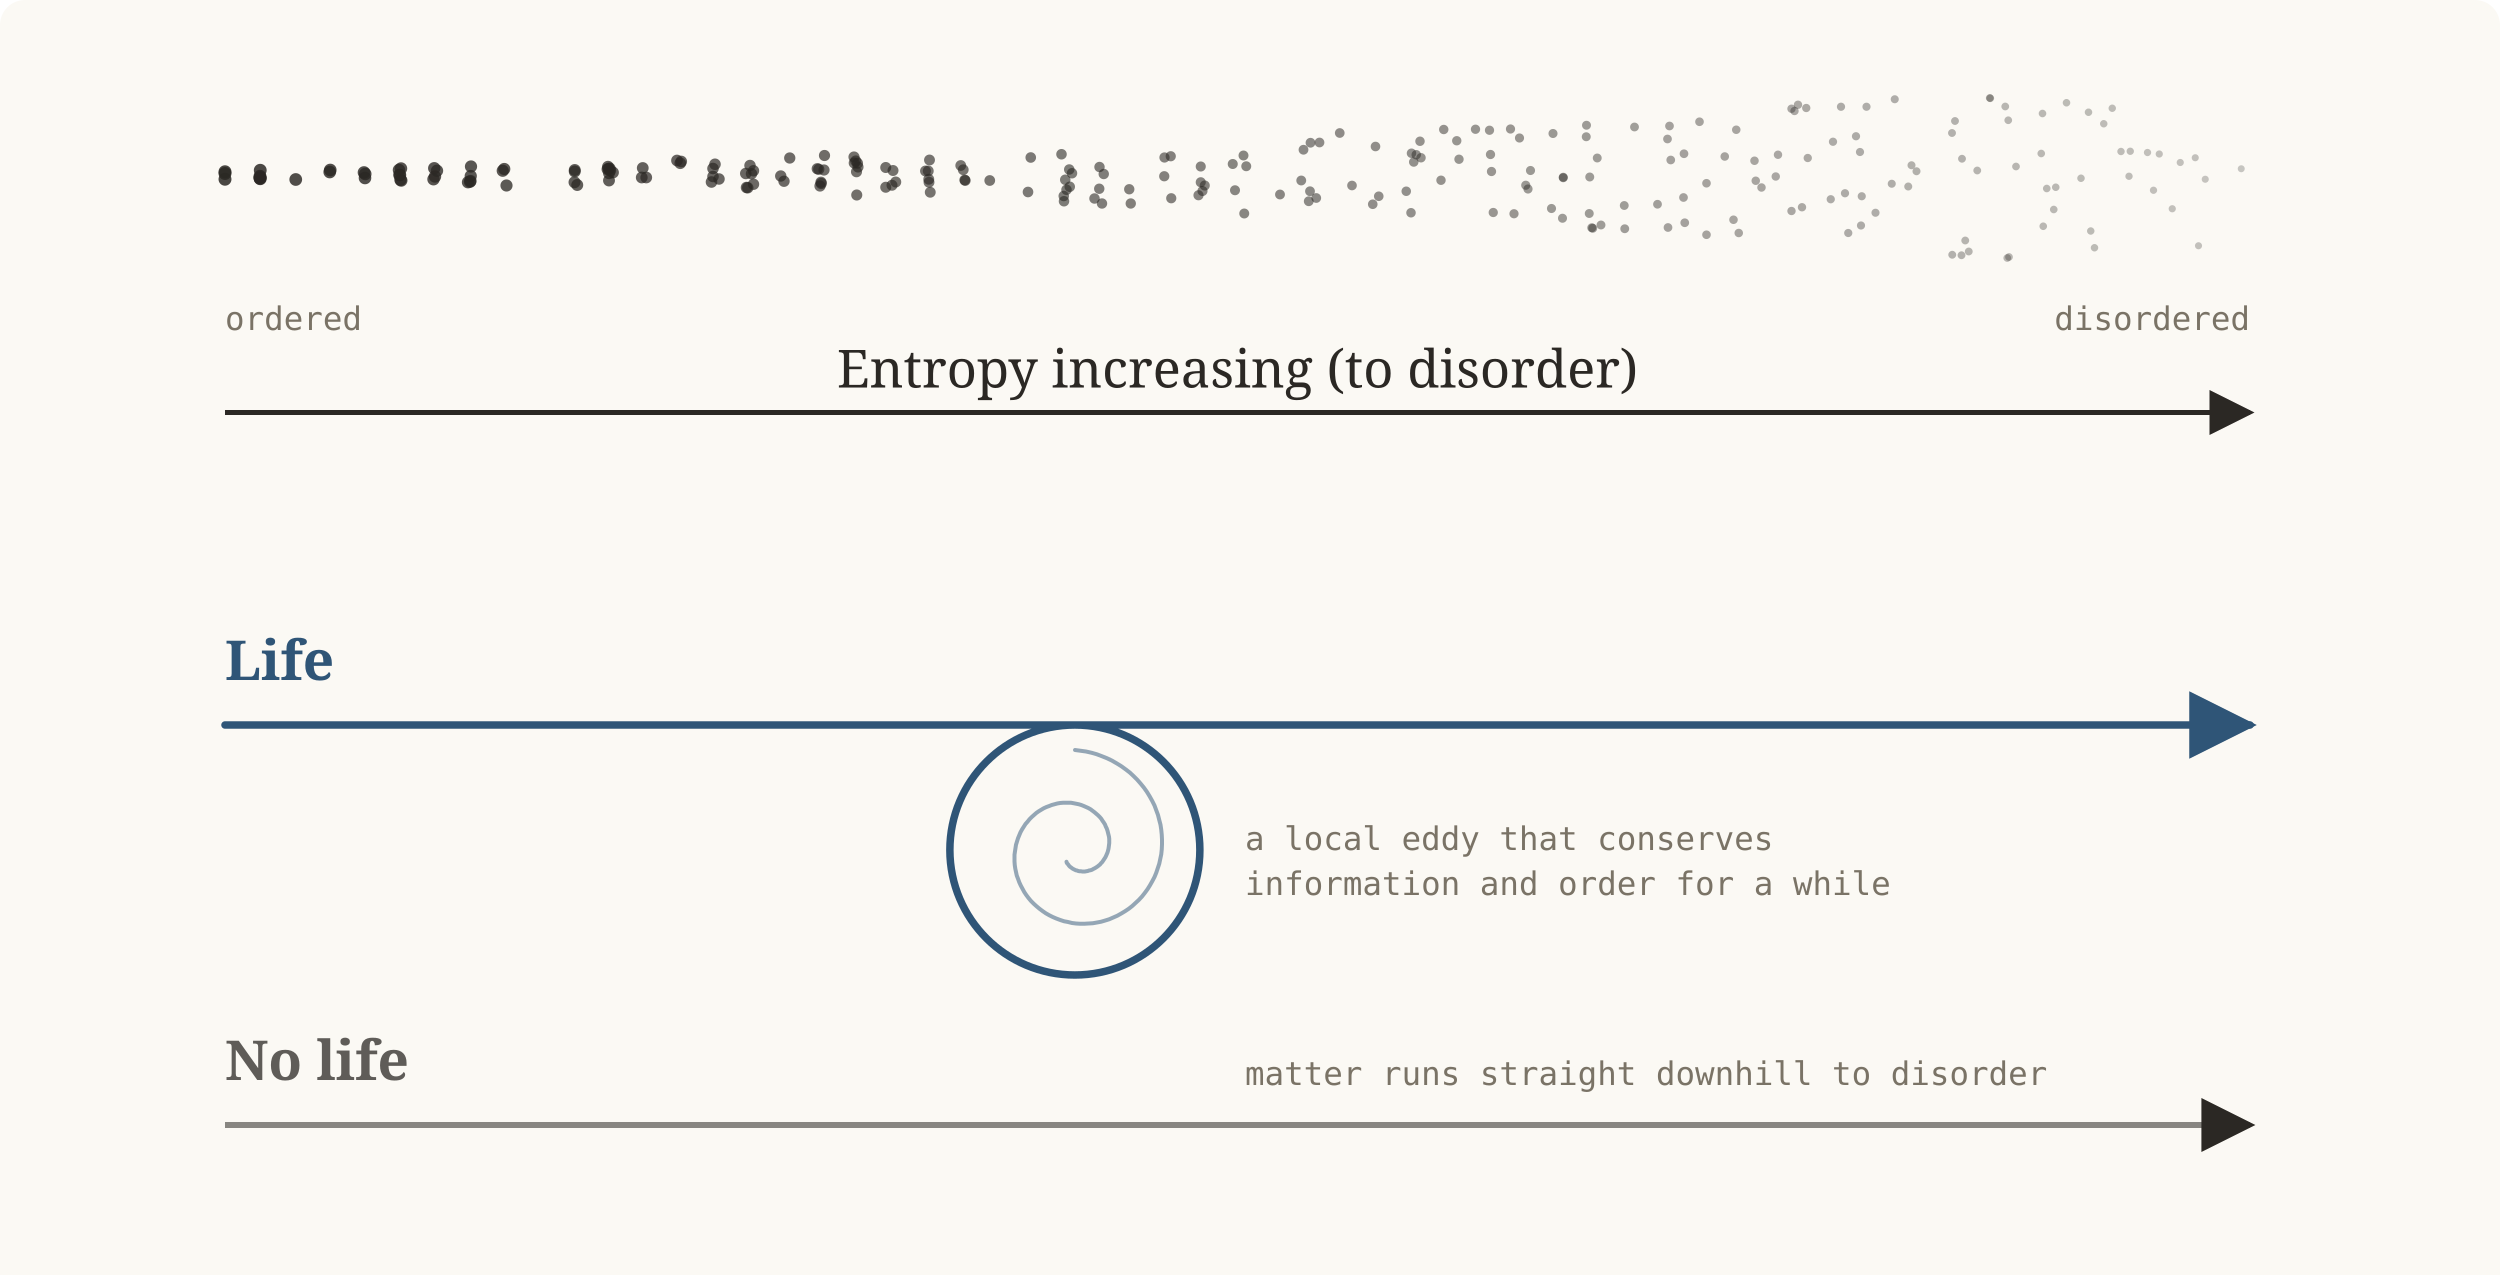
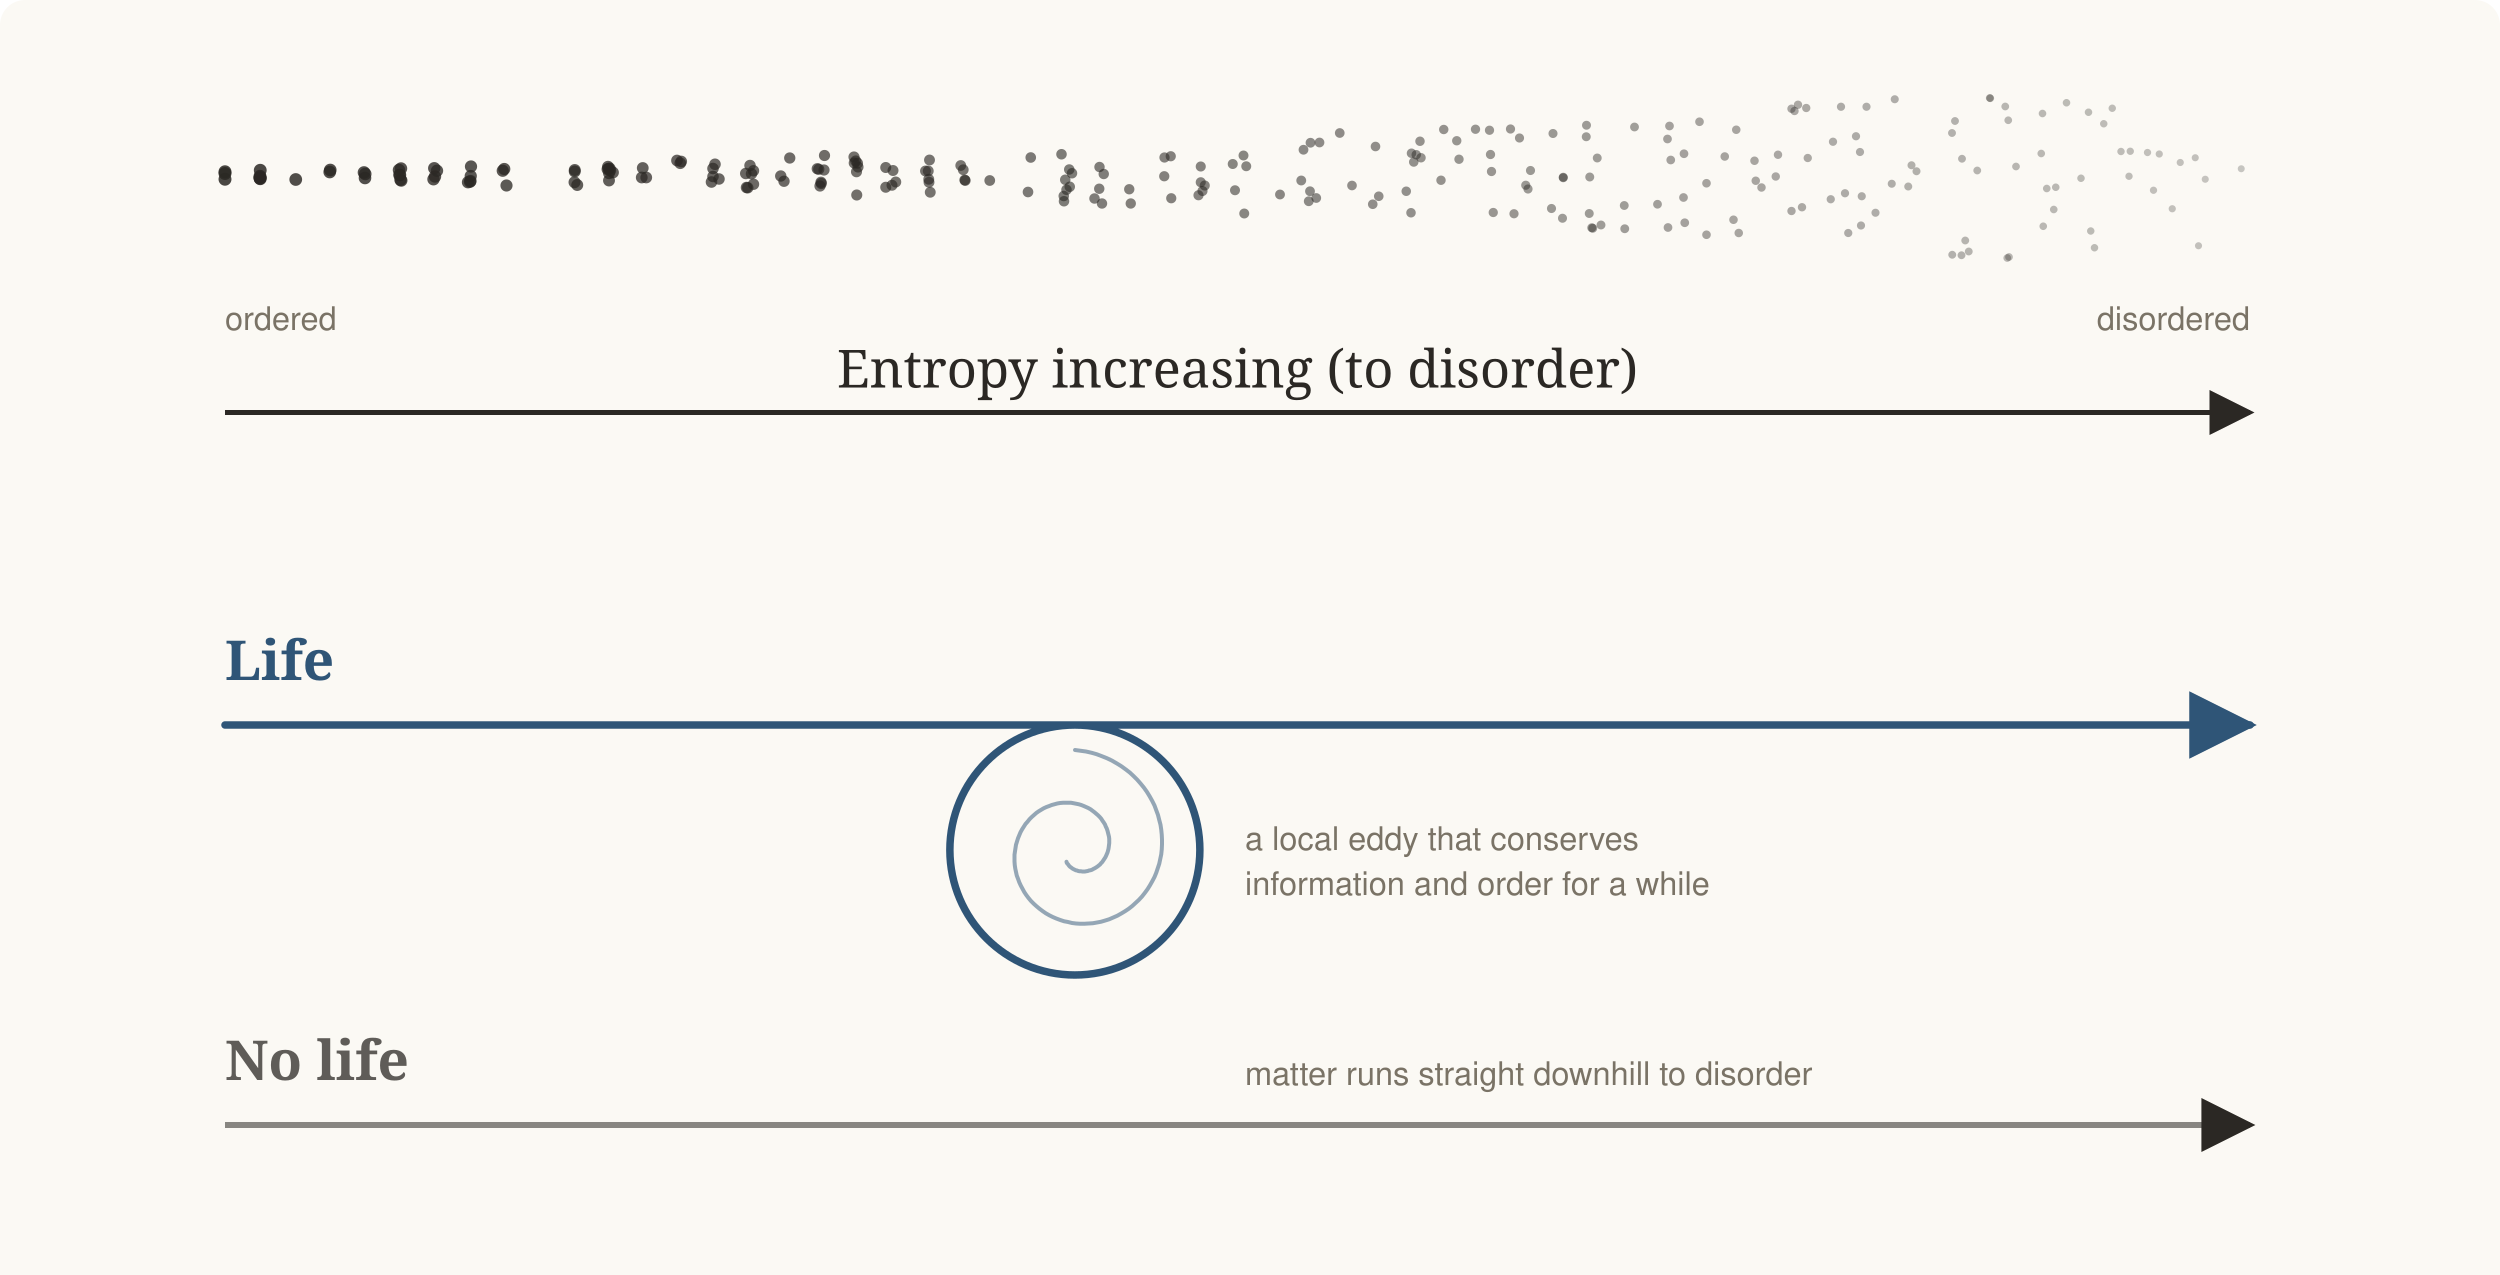
<svg xmlns="http://www.w3.org/2000/svg" viewBox="0 0 1000 510" width="1000" height="510">
  <rect width="1000" height="520" rx="10" fill="#fbf9f4" />
  <defs>
    <marker id="ah" viewBox="0 0 10 10" refX="9" refY="5" markerWidth="9" markerHeight="9" orient="auto">
      <path d="M0,0 L10,5 L0,10 z" fill="#2b2824" />
    </marker>
    <marker id="aha" viewBox="0 0 10 10" refX="9" refY="5" markerWidth="9" markerHeight="9" orient="auto">
      <path d="M0,0 L10,5 L0,10 z" fill="#2f5577" />
    </marker>
    <linearGradient id="g" x1="0" x2="1">
      <stop offset="0" stop-color="#2b2824" stop-opacity="0.9" />
      <stop offset="1" stop-color="#2b2824" stop-opacity="0.05" />
    </linearGradient>
  </defs>
  <circle cx="285.2" cy="70.6" r="2.31" fill="#2b2824" fill-opacity="0.71" />
  <circle cx="386.1" cy="72.2" r="2.16" fill="#2b2824" fill-opacity="0.63" />
  <circle cx="595.8" cy="52.1" r="1.85" fill="#2b2824" fill-opacity="0.47" />
  <circle cx="104.0" cy="71.3" r="2.58" fill="#2b2824" fill-opacity="0.84" />
  <circle cx="300.0" cy="66.2" r="2.29" fill="#2b2824" fill-opacity="0.69" />
  <circle cx="896.5" cy="67.5" r="1.41" fill="#2b2824" fill-opacity="0.25" />
  <circle cx="766.6" cy="68.5" r="1.60" fill="#2b2824" fill-opacity="0.35" />
  <circle cx="607.8" cy="55.2" r="1.83" fill="#2b2824" fill-opacity="0.47" />
  <circle cx="605.6" cy="85.5" r="1.84" fill="#2b2824" fill-opacity="0.47" />
  <circle cx="512.0" cy="77.8" r="1.97" fill="#2b2824" fill-opacity="0.54" />
  <circle cx="634.6" cy="50.1" r="1.79" fill="#2b2824" fill-opacity="0.45" />
  <circle cx="704.6" cy="75.0" r="1.69" fill="#2b2824" fill-opacity="0.40" />
  <circle cx="329.8" cy="62.2" r="2.24" fill="#2b2824" fill-opacity="0.67" />
  <circle cx="790.9" cy="68.2" r="1.56" fill="#2b2824" fill-opacity="0.33" />
  <circle cx="673.9" cy="89.1" r="1.74" fill="#2b2824" fill-opacity="0.42" />
  <circle cx="667.2" cy="91.0" r="1.74" fill="#2b2824" fill-opacity="0.42" />
  <circle cx="411.2" cy="76.8" r="2.13" fill="#2b2824" fill-opacity="0.61" />
  <circle cx="452.3" cy="81.4" r="2.07" fill="#2b2824" fill-opacity="0.58" />
  <circle cx="802.1" cy="42.6" r="1.55" fill="#2b2824" fill-opacity="0.32" />
  <circle cx="201.7" cy="67.6" r="2.44" fill="#2b2824" fill-opacity="0.77" />
  <circle cx="872.1" cy="65.0" r="1.44" fill="#2b2824" fill-opacity="0.27" />
  <circle cx="596.2" cy="61.8" r="1.85" fill="#2b2824" fill-opacity="0.47" />
  <circle cx="498.5" cy="66.5" r="1.99" fill="#2b2824" fill-opacity="0.55" />
  <circle cx="371.5" cy="71.7" r="2.18" fill="#2b2824" fill-opacity="0.64" />
  <circle cx="564.4" cy="85.1" r="1.90" fill="#2b2824" fill-opacity="0.50" />
  <circle cx="640.4" cy="90.0" r="1.78" fill="#2b2824" fill-opacity="0.44" />
  <circle cx="784.6" cy="102.1" r="1.57" fill="#2b2824" fill-opacity="0.34" />
  <circle cx="634.5" cy="54.7" r="1.79" fill="#2b2824" fill-opacity="0.45" />
  <circle cx="787.5" cy="100.6" r="1.57" fill="#2b2824" fill-opacity="0.33" />
  <circle cx="822.3" cy="74.9" r="1.51" fill="#2b2824" fill-opacity="0.31" />
  <circle cx="667.0" cy="55.6" r="1.74" fill="#2b2824" fill-opacity="0.42" />
  <circle cx="763.3" cy="74.6" r="1.60" fill="#2b2824" fill-opacity="0.35" />
  <circle cx="315.9" cy="63.2" r="2.26" fill="#2b2824" fill-opacity="0.68" />
  <circle cx="780.9" cy="101.9" r="1.58" fill="#2b2824" fill-opacity="0.34" />
  <circle cx="160.2" cy="71.9" r="2.49" fill="#2b2824" fill-opacity="0.80" />
  <circle cx="424.6" cy="61.7" r="2.11" fill="#2b2824" fill-opacity="0.60" />
  <circle cx="328.0" cy="74.4" r="2.25" fill="#2b2824" fill-opacity="0.67" />
  <circle cx="796.1" cy="39.3" r="1.55" fill="#2b2824" fill-opacity="0.33" />
  <circle cx="590.2" cy="51.7" r="1.86" fill="#2b2824" fill-opacity="0.48" />
  <circle cx="673.6" cy="61.5" r="1.74" fill="#2b2824" fill-opacity="0.42" />
  <circle cx="803.6" cy="102.8" r="1.54" fill="#2b2824" fill-opacity="0.32" />
  <circle cx="497.7" cy="85.4" r="1.99" fill="#2b2824" fill-opacity="0.55" />
  <circle cx="341.6" cy="62.8" r="2.23" fill="#2b2824" fill-opacity="0.66" />
  <circle cx="577.5" cy="51.8" r="1.88" fill="#2b2824" fill-opacity="0.49" />
  <circle cx="245.2" cy="69.0" r="2.36" fill="#2b2824" fill-opacity="0.73" />
  <circle cx="582.7" cy="56.3" r="1.87" fill="#2b2824" fill-opacity="0.48" />
  <circle cx="118.3" cy="71.8" r="2.55" fill="#2b2824" fill-opacity="0.82" />
  <circle cx="342.7" cy="78.0" r="2.22" fill="#2b2824" fill-opacity="0.66" />
  <circle cx="816.5" cy="61.4" r="1.52" fill="#2b2824" fill-opacity="0.31" />
  <circle cx="465.7" cy="70.5" r="2.05" fill="#2b2824" fill-opacity="0.57" />
  <circle cx="610.3" cy="74.1" r="1.83" fill="#2b2824" fill-opacity="0.46" />
  <circle cx="540.8" cy="74.2" r="1.93" fill="#2b2824" fill-opacity="0.51" />
  <circle cx="851.6" cy="70.5" r="1.47" fill="#2b2824" fill-opacity="0.29" />
  <circle cx="439.7" cy="75.5" r="2.08" fill="#2b2824" fill-opacity="0.59" />
  <circle cx="285.2" cy="67.4" r="2.31" fill="#2b2824" fill-opacity="0.71" />
  <circle cx="882.1" cy="71.7" r="1.43" fill="#2b2824" fill-opacity="0.26" />
  <circle cx="535.9" cy="53.2" r="1.94" fill="#2b2824" fill-opacity="0.52" />
  <circle cx="426.1" cy="71.9" r="2.10" fill="#2b2824" fill-opacity="0.60" />
  <circle cx="104.0" cy="70.5" r="2.58" fill="#2b2824" fill-opacity="0.84" />
  <circle cx="604.2" cy="51.6" r="1.84" fill="#2b2824" fill-opacity="0.47" />
  <circle cx="596.6" cy="68.6" r="1.85" fill="#2b2824" fill-opacity="0.47" />
  <circle cx="638.9" cy="63.2" r="1.78" fill="#2b2824" fill-opacity="0.44" />
  <circle cx="663.0" cy="81.7" r="1.75" fill="#2b2824" fill-opacity="0.43" />
  <circle cx="104.1" cy="68.1" r="2.57" fill="#2b2824" fill-opacity="0.84" />
  <circle cx="637.1" cy="91.3" r="1.79" fill="#2b2824" fill-opacity="0.44" />
  <circle cx="298.3" cy="69.4" r="2.30" fill="#2b2824" fill-opacity="0.70" />
  <circle cx="568.4" cy="63.1" r="1.89" fill="#2b2824" fill-opacity="0.49" />
  <circle cx="384.3" cy="66.2" r="2.16" fill="#2b2824" fill-opacity="0.63" />
  <circle cx="385.9" cy="72.0" r="2.16" fill="#2b2824" fill-opacity="0.63" />
  <circle cx="329.6" cy="68.0" r="2.24" fill="#2b2824" fill-opacity="0.67" />
  <circle cx="716.6" cy="43.5" r="1.67" fill="#2b2824" fill-opacity="0.39" />
  <circle cx="551.5" cy="78.5" r="1.92" fill="#2b2824" fill-opacity="0.51" />
  <circle cx="341.7" cy="65.2" r="2.23" fill="#2b2824" fill-opacity="0.66" />
  <circle cx="742.4" cy="54.5" r="1.64" fill="#2b2824" fill-opacity="0.37" />
  <circle cx="243.6" cy="69.3" r="2.38" fill="#2b2824" fill-opacity="0.74" />
  <circle cx="653.8" cy="50.8" r="1.76" fill="#2b2824" fill-opacity="0.43" />
  <circle cx="354.3" cy="67.0" r="2.21" fill="#2b2824" fill-opacity="0.66" />
  <circle cx="764.6" cy="66.1" r="1.60" fill="#2b2824" fill-opacity="0.35" />
  <circle cx="782.0" cy="48.4" r="1.57" fill="#2b2824" fill-opacity="0.34" />
  <circle cx="358.3" cy="72.8" r="2.20" fill="#2b2824" fill-opacity="0.65" />
  <circle cx="806.4" cy="66.6" r="1.54" fill="#2b2824" fill-opacity="0.32" />
  <circle cx="272.1" cy="65.3" r="2.33" fill="#2b2824" fill-opacity="0.71" />
  <circle cx="521.4" cy="59.9" r="1.96" fill="#2b2824" fill-opacity="0.53" />
  <circle cx="744.4" cy="90.2" r="1.63" fill="#2b2824" fill-opacity="0.37" />
  <circle cx="243.0" cy="67.7" r="2.38" fill="#2b2824" fill-opacity="0.74" />
  <circle cx="744.7" cy="78.5" r="1.63" fill="#2b2824" fill-opacity="0.37" />
  <circle cx="744.0" cy="60.8" r="1.63" fill="#2b2824" fill-opacity="0.37" />
  <circle cx="201.1" cy="68.3" r="2.44" fill="#2b2824" fill-opacity="0.77" />
  <circle cx="733.2" cy="56.7" r="1.65" fill="#2b2824" fill-opacity="0.37" />
  <circle cx="370.2" cy="68.4" r="2.18" fill="#2b2824" fill-opacity="0.64" />
  <circle cx="427.7" cy="67.8" r="2.10" fill="#2b2824" fill-opacity="0.60" />
  <circle cx="835.4" cy="44.9" r="1.50" fill="#2b2824" fill-opacity="0.30" />
  <circle cx="90.0" cy="71.7" r="2.59" fill="#2b2824" fill-opacity="0.85" />
  <circle cx="802.9" cy="103.2" r="1.54" fill="#2b2824" fill-opacity="0.32" />
  <circle cx="440.8" cy="81.4" r="2.08" fill="#2b2824" fill-opacity="0.59" />
  <circle cx="841.5" cy="49.5" r="1.49" fill="#2b2824" fill-opacity="0.29" />
  <circle cx="693.4" cy="87.9" r="1.71" fill="#2b2824" fill-opacity="0.40" />
  <circle cx="625.3" cy="70.9" r="1.80" fill="#2b2824" fill-opacity="0.45" />
  <circle cx="326.9" cy="67.5" r="2.25" fill="#2b2824" fill-opacity="0.68" />
  <circle cx="272.5" cy="64.6" r="2.33" fill="#2b2824" fill-opacity="0.71" />
  <circle cx="566.5" cy="61.9" r="1.89" fill="#2b2824" fill-opacity="0.50" />
  <circle cx="746.6" cy="42.7" r="1.63" fill="#2b2824" fill-opacity="0.36" />
  <circle cx="821.5" cy="83.8" r="1.52" fill="#2b2824" fill-opacity="0.31" />
  <circle cx="837.8" cy="99.1" r="1.49" fill="#2b2824" fill-opacity="0.30" />
  <circle cx="818.7" cy="75.4" r="1.52" fill="#2b2824" fill-opacity="0.31" />
  <circle cx="104.0" cy="71.0" r="2.58" fill="#2b2824" fill-opacity="0.84" />
  <circle cx="229.9" cy="68.0" r="2.39" fill="#2b2824" fill-opacity="0.75" />
  <circle cx="625.3" cy="71.1" r="1.80" fill="#2b2824" fill-opacity="0.45" />
  <circle cx="425.6" cy="80.5" r="2.10" fill="#2b2824" fill-opacity="0.60" />
  <circle cx="583.6" cy="63.7" r="1.87" fill="#2b2824" fill-opacity="0.48" />
  <circle cx="298.6" cy="75.0" r="2.30" fill="#2b2824" fill-opacity="0.70" />
  <circle cx="479.4" cy="78.1" r="2.03" fill="#2b2824" fill-opacity="0.56" />
  <circle cx="371.8" cy="64.0" r="2.18" fill="#2b2824" fill-opacity="0.64" />
  <circle cx="523.5" cy="80.5" r="1.96" fill="#2b2824" fill-opacity="0.53" />
  <circle cx="229.8" cy="72.9" r="2.39" fill="#2b2824" fill-opacity="0.75" />
  <circle cx="836.3" cy="92.4" r="1.49" fill="#2b2824" fill-opacity="0.30" />
  <circle cx="757.9" cy="39.7" r="1.61" fill="#2b2824" fill-opacity="0.36" />
  <circle cx="597.3" cy="85.0" r="1.85" fill="#2b2824" fill-opacity="0.47" />
  <circle cx="131.9" cy="68.8" r="2.54" fill="#2b2824" fill-opacity="0.82" />
  <circle cx="312.3" cy="70.4" r="2.28" fill="#2b2824" fill-opacity="0.69" />
  <circle cx="428.8" cy="69.3" r="2.09" fill="#2b2824" fill-opacity="0.60" />
  <circle cx="719.2" cy="41.9" r="1.67" fill="#2b2824" fill-opacity="0.38" />
  <circle cx="132.1" cy="68.0" r="2.53" fill="#2b2824" fill-opacity="0.82" />
  <circle cx="188.4" cy="66.6" r="2.45" fill="#2b2824" fill-opacity="0.78" />
  <circle cx="879.4" cy="98.3" r="1.43" fill="#2b2824" fill-opacity="0.27" />
  <circle cx="160.0" cy="70.0" r="2.50" fill="#2b2824" fill-opacity="0.80" />
  <circle cx="343.2" cy="66.8" r="2.22" fill="#2b2824" fill-opacity="0.66" />
  <circle cx="371.6" cy="72.9" r="2.18" fill="#2b2824" fill-opacity="0.64" />
  <circle cx="565.5" cy="64.8" r="1.90" fill="#2b2824" fill-opacity="0.50" />
  <circle cx="244.1" cy="68.2" r="2.37" fill="#2b2824" fill-opacity="0.74" />
  <circle cx="188.3" cy="70.4" r="2.45" fill="#2b2824" fill-opacity="0.78" />
  <circle cx="668.3" cy="64.0" r="1.74" fill="#2b2824" fill-opacity="0.42" />
  <circle cx="159.6" cy="68.0" r="2.50" fill="#2b2824" fill-opacity="0.80" />
  <circle cx="395.9" cy="72.2" r="2.15" fill="#2b2824" fill-opacity="0.63" />
  <circle cx="723.1" cy="63.2" r="1.66" fill="#2b2824" fill-opacity="0.38" />
  <circle cx="738.0" cy="77.3" r="1.64" fill="#2b2824" fill-opacity="0.37" />
  <circle cx="439.8" cy="66.8" r="2.08" fill="#2b2824" fill-opacity="0.59" />
  <circle cx="494.0" cy="76.1" r="2.00" fill="#2b2824" fill-opacity="0.55" />
  <circle cx="427.9" cy="74.7" r="2.10" fill="#2b2824" fill-opacity="0.60" />
  <circle cx="465.8" cy="63.0" r="2.05" fill="#2b2824" fill-opacity="0.57" />
  <circle cx="524.0" cy="76.5" r="1.96" fill="#2b2824" fill-opacity="0.53" />
  <circle cx="146.1" cy="69.6" r="2.51" fill="#2b2824" fill-opacity="0.81" />
  <circle cx="437.8" cy="79.4" r="2.09" fill="#2b2824" fill-opacity="0.59" />
  <circle cx="848.4" cy="60.6" r="1.48" fill="#2b2824" fill-opacity="0.29" />
  <circle cx="817.3" cy="90.5" r="1.52" fill="#2b2824" fill-opacity="0.31" />
  <circle cx="300.6" cy="69.5" r="2.29" fill="#2b2824" fill-opacity="0.69" />
  <circle cx="188.2" cy="72.4" r="2.45" fill="#2b2824" fill-opacity="0.78" />
  <circle cx="625.0" cy="87.3" r="1.81" fill="#2b2824" fill-opacity="0.45" />
  <circle cx="732.3" cy="79.7" r="1.65" fill="#2b2824" fill-opacity="0.37" />
  <circle cx="682.6" cy="73.3" r="1.72" fill="#2b2824" fill-opacity="0.41" />
  <circle cx="174.0" cy="70.6" r="2.48" fill="#2b2824" fill-opacity="0.79" />
  <circle cx="90.0" cy="68.7" r="2.59" fill="#2b2824" fill-opacity="0.85" />
  <circle cx="717.8" cy="44.4" r="1.67" fill="#2b2824" fill-opacity="0.39" />
  <circle cx="160.4" cy="67.4" r="2.49" fill="#2b2824" fill-opacity="0.79" />
  <circle cx="803.3" cy="48.1" r="1.54" fill="#2b2824" fill-opacity="0.32" />
  <circle cx="104.1" cy="71.5" r="2.57" fill="#2b2824" fill-opacity="0.84" />
  <circle cx="188.0" cy="72.7" r="2.45" fill="#2b2824" fill-opacity="0.78" />
  <circle cx="635.7" cy="85.4" r="1.79" fill="#2b2824" fill-opacity="0.45" />
  <circle cx="861.4" cy="76.1" r="1.46" fill="#2b2824" fill-opacity="0.28" />
  <circle cx="736.4" cy="42.7" r="1.64" fill="#2b2824" fill-opacity="0.37" />
  <circle cx="710.3" cy="70.6" r="1.68" fill="#2b2824" fill-opacity="0.39" />
  <circle cx="667.8" cy="50.4" r="1.74" fill="#2b2824" fill-opacity="0.42" />
  <circle cx="695.5" cy="93.2" r="1.70" fill="#2b2824" fill-opacity="0.40" />
  <circle cx="145.6" cy="69.0" r="2.53" fill="#2b2824" fill-opacity="0.81" />
  <circle cx="549.1" cy="81.7" r="1.92" fill="#2b2824" fill-opacity="0.51" />
  <circle cx="286.0" cy="65.7" r="2.31" fill="#2b2824" fill-opacity="0.70" />
  <circle cx="287.6" cy="71.6" r="2.30" fill="#2b2824" fill-opacity="0.70" />
  <circle cx="701.8" cy="64.3" r="1.70" fill="#2b2824" fill-opacity="0.40" />
  <circle cx="385.3" cy="67.9" r="2.16" fill="#2b2824" fill-opacity="0.63" />
  <circle cx="371.3" cy="68.4" r="2.18" fill="#2b2824" fill-opacity="0.64" />
  <circle cx="159.8" cy="70.0" r="2.50" fill="#2b2824" fill-opacity="0.80" />
  <circle cx="878.1" cy="63.1" r="1.43" fill="#2b2824" fill-opacity="0.27" />
  <circle cx="694.5" cy="51.9" r="1.70" fill="#2b2824" fill-opacity="0.40" />
  <circle cx="649.7" cy="82.2" r="1.77" fill="#2b2824" fill-opacity="0.44" />
  <circle cx="635.9" cy="70.8" r="1.79" fill="#2b2824" fill-opacity="0.45" />
  <circle cx="481.9" cy="74.2" r="2.02" fill="#2b2824" fill-opacity="0.56" />
  <circle cx="817.0" cy="45.4" r="1.52" fill="#2b2824" fill-opacity="0.31" />
  <circle cx="173.4" cy="71.7" r="2.48" fill="#2b2824" fill-opacity="0.79" />
  <circle cx="832.4" cy="71.3" r="1.50" fill="#2b2824" fill-opacity="0.30" />
  <circle cx="451.7" cy="75.7" r="2.07" fill="#2b2824" fill-opacity="0.58" />
  <circle cx="243.4" cy="67.5" r="2.38" fill="#2b2824" fill-opacity="0.74" />
  <circle cx="256.7" cy="71.0" r="2.36" fill="#2b2824" fill-opacity="0.73" />
  <circle cx="343.0" cy="65.3" r="2.22" fill="#2b2824" fill-opacity="0.66" />
  <circle cx="649.9" cy="91.5" r="1.77" fill="#2b2824" fill-opacity="0.44" />
  <circle cx="328.5" cy="73.4" r="2.24" fill="#2b2824" fill-opacity="0.67" />
  <circle cx="425.5" cy="78.4" r="2.10" fill="#2b2824" fill-opacity="0.60" />
  <circle cx="564.6" cy="61.3" r="1.90" fill="#2b2824" fill-opacity="0.50" />
  <circle cx="270.8" cy="64.2" r="2.34" fill="#2b2824" fill-opacity="0.72" />
  <circle cx="480.3" cy="66.6" r="2.02" fill="#2b2824" fill-opacity="0.56" />
  <circle cx="229.9" cy="68.6" r="2.39" fill="#2b2824" fill-opacity="0.75" />
  <circle cx="354.3" cy="74.9" r="2.21" fill="#2b2824" fill-opacity="0.66" />
  <circle cx="202.6" cy="74.2" r="2.43" fill="#2b2824" fill-opacity="0.76" />
  <circle cx="480.3" cy="72.9" r="2.02" fill="#2b2824" fill-opacity="0.56" />
  <circle cx="468.5" cy="79.3" r="2.04" fill="#2b2824" fill-opacity="0.57" />
  <circle cx="756.7" cy="73.5" r="1.61" fill="#2b2824" fill-opacity="0.36" />
  <circle cx="481.0" cy="76.4" r="2.02" fill="#2b2824" fill-opacity="0.56" />
  <circle cx="784.8" cy="63.5" r="1.57" fill="#2b2824" fill-opacity="0.34" />
  <circle cx="682.6" cy="93.9" r="1.72" fill="#2b2824" fill-opacity="0.41" />
  <circle cx="468.3" cy="62.5" r="2.04" fill="#2b2824" fill-opacity="0.57" />
  <circle cx="284.6" cy="72.8" r="2.32" fill="#2b2824" fill-opacity="0.71" />
  <circle cx="636.7" cy="91.1" r="1.79" fill="#2b2824" fill-opacity="0.44" />
  <circle cx="780.8" cy="53.2" r="1.58" fill="#2b2824" fill-opacity="0.34" />
  <circle cx="243.9" cy="67.4" r="2.37" fill="#2b2824" fill-opacity="0.74" />
  <circle cx="243.6" cy="72.2" r="2.38" fill="#2b2824" fill-opacity="0.74" />
  <circle cx="786.1" cy="96.2" r="1.57" fill="#2b2824" fill-opacity="0.33" />
  <circle cx="299.1" cy="75.1" r="2.29" fill="#2b2824" fill-opacity="0.70" />
  <circle cx="342.6" cy="68.7" r="2.22" fill="#2b2824" fill-opacity="0.66" />
  <circle cx="679.8" cy="48.7" r="1.73" fill="#2b2824" fill-opacity="0.41" />
  <circle cx="160.5" cy="72.2" r="2.49" fill="#2b2824" fill-opacity="0.79" />
  <circle cx="327.5" cy="67.7" r="2.25" fill="#2b2824" fill-opacity="0.67" />
  <circle cx="562.5" cy="76.5" r="1.90" fill="#2b2824" fill-opacity="0.50" />
  <circle cx="90.0" cy="69.4" r="2.59" fill="#2b2824" fill-opacity="0.85" />
  <circle cx="441.5" cy="69.6" r="2.08" fill="#2b2824" fill-opacity="0.59" />
  <circle cx="258.5" cy="71.0" r="2.35" fill="#2b2824" fill-opacity="0.72" />
  <circle cx="863.7" cy="61.6" r="1.45" fill="#2b2824" fill-opacity="0.28" />
  <circle cx="527.8" cy="57.0" r="1.95" fill="#2b2824" fill-opacity="0.52" />
  <circle cx="313.6" cy="72.5" r="2.27" fill="#2b2824" fill-opacity="0.69" />
  <circle cx="187.2" cy="72.9" r="2.46" fill="#2b2824" fill-opacity="0.78" />
  <circle cx="826.6" cy="41.1" r="1.51" fill="#2b2824" fill-opacity="0.30" />
  <circle cx="852.1" cy="60.5" r="1.47" fill="#2b2824" fill-opacity="0.29" />
  <circle cx="716.6" cy="84.4" r="1.67" fill="#2b2824" fill-opacity="0.39" />
  <circle cx="328.4" cy="72.9" r="2.25" fill="#2b2824" fill-opacity="0.67" />
  <circle cx="620.6" cy="83.4" r="1.82" fill="#2b2824" fill-opacity="0.46" />
  <circle cx="301.4" cy="73.7" r="2.28" fill="#2b2824" fill-opacity="0.69" />
  <circle cx="868.9" cy="83.5" r="1.45" fill="#2b2824" fill-opacity="0.27" />
  <circle cx="524.2" cy="57.1" r="1.96" fill="#2b2824" fill-opacity="0.53" />
  <circle cx="493.1" cy="65.6" r="2.01" fill="#2b2824" fill-opacity="0.55" />
  <circle cx="673.4" cy="79.0" r="1.74" fill="#2b2824" fill-opacity="0.42" />
  <circle cx="550.2" cy="58.6" r="1.92" fill="#2b2824" fill-opacity="0.51" />
  <circle cx="611.2" cy="75.6" r="1.83" fill="#2b2824" fill-opacity="0.46" />
  <circle cx="230.9" cy="74.0" r="2.39" fill="#2b2824" fill-opacity="0.74" />
  <circle cx="621.2" cy="53.4" r="1.81" fill="#2b2824" fill-opacity="0.46" />
  <circle cx="844.9" cy="43.3" r="1.48" fill="#2b2824" fill-opacity="0.29" />
  <circle cx="356.8" cy="74.1" r="2.20" fill="#2b2824" fill-opacity="0.65" />
  <circle cx="576.4" cy="72.1" r="1.88" fill="#2b2824" fill-opacity="0.49" />
  <circle cx="612.2" cy="68.2" r="1.82" fill="#2b2824" fill-opacity="0.46" />
  <circle cx="342.3" cy="64.4" r="2.23" fill="#2b2824" fill-opacity="0.66" />
  <circle cx="146.0" cy="71.2" r="2.52" fill="#2b2824" fill-opacity="0.81" />
  <circle cx="702.3" cy="72.3" r="1.69" fill="#2b2824" fill-opacity="0.40" />
  <circle cx="689.9" cy="62.6" r="1.71" fill="#2b2824" fill-opacity="0.41" />
  <circle cx="301.4" cy="68.3" r="2.28" fill="#2b2824" fill-opacity="0.69" />
  <circle cx="795.9" cy="39.2" r="1.55" fill="#2b2824" fill-opacity="0.33" />
  <circle cx="497.4" cy="62.2" r="1.99" fill="#2b2824" fill-opacity="0.55" />
  <circle cx="711.2" cy="61.9" r="1.68" fill="#2b2824" fill-opacity="0.39" />
  <circle cx="357.2" cy="68.2" r="2.20" fill="#2b2824" fill-opacity="0.65" />
  <circle cx="526.5" cy="79.2" r="1.95" fill="#2b2824" fill-opacity="0.53" />
  <circle cx="372.1" cy="76.9" r="2.18" fill="#2b2824" fill-opacity="0.64" />
  <circle cx="174.8" cy="68.3" r="2.47" fill="#2b2824" fill-opacity="0.78" />
  <circle cx="173.7" cy="67.3" r="2.48" fill="#2b2824" fill-opacity="0.79" />
  <circle cx="720.8" cy="82.9" r="1.67" fill="#2b2824" fill-opacity="0.38" />
  <circle cx="243.2" cy="66.7" r="2.38" fill="#2b2824" fill-opacity="0.74" />
  <circle cx="426.6" cy="75.9" r="2.10" fill="#2b2824" fill-opacity="0.60" />
  <circle cx="750.2" cy="85.1" r="1.62" fill="#2b2824" fill-opacity="0.36" />
  <circle cx="568.0" cy="56.5" r="1.89" fill="#2b2824" fill-opacity="0.49" />
  <circle cx="412.3" cy="63.0" r="2.12" fill="#2b2824" fill-opacity="0.61" />
  <circle cx="520.5" cy="72.2" r="1.97" fill="#2b2824" fill-opacity="0.53" />
  <circle cx="257.1" cy="67.2" r="2.36" fill="#2b2824" fill-opacity="0.73" />
  <circle cx="722.5" cy="43.2" r="1.66" fill="#2b2824" fill-opacity="0.38" />
  <circle cx="739.3" cy="93.2" r="1.64" fill="#2b2824" fill-opacity="0.37" />
  <circle cx="859.0" cy="61.0" r="1.46" fill="#2b2824" fill-opacity="0.28" />
-   <text x="90" y="132" font-family="JetBrains Mono, Menlo, monospace" font-size="13" fill="#7a7366">ordered</text>
-   <text x="900" y="132" font-family="JetBrains Mono, Menlo, monospace" font-size="13" fill="#7a7366" text-anchor="end">disordered</text>
+   <text x="90" y="132" font-family="Helvetica, Arial, sans-serif" font-size="13" fill="#7a7366">ordered</text>
+   <text x="900" y="132" font-family="Helvetica, Arial, sans-serif" font-size="13" fill="#7a7366" text-anchor="end">disordered</text>
  <line x1="90" y1="165" x2="900" y2="165" stroke="#2b2824" stroke-width="2" marker-end="url(#ah)" />
  <text x="495.0" y="155" font-family="Newsreader, Georgia, serif" font-size="21" fill="#2b2824" text-anchor="middle">Entropy increasing (to disorder)</text>
  <path d="M90,290 L430,290 A50,50 0 1 1 429.9,290 L900,290" fill="none" stroke="#2f5577" stroke-width="3" stroke-linecap="round" marker-end="url(#aha)" />
  <polyline points="430.0,300.0 432.2,300.3 434.4,300.6 436.6,301.1 438.7,301.7 440.8,302.5 442.8,303.3 444.7,304.2 446.6,305.3 448.4,306.4 450.2,307.7 451.9,309.0 453.4,310.4 454.9,311.9 456.3,313.5 457.6,315.1 458.8,316.8 459.9,318.6 460.9,320.4 461.8,322.2 462.5,324.1 463.2,326.0 463.7,328.0 464.2,329.9 464.5,331.9 464.7,333.9 464.8,335.8 464.8,337.8 464.7,339.8 464.5,341.7 464.1,343.6 463.7,345.5 463.1,347.3 462.5,349.1 461.8,350.8 460.9,352.5 460.0,354.1 459.0,355.7 457.9,357.2 456.8,358.6 455.5,360.0 454.2,361.2 452.9,362.4 451.5,363.5 450.0,364.5 448.5,365.4 446.9,366.3 445.3,367.0 443.7,367.7 442.1,368.2 440.4,368.7 438.8,369.0 437.1,369.3 435.4,369.4 433.7,369.5 432.1,369.5 430.4,369.4 428.8,369.2 427.2,368.8 425.6,368.5 424.1,368.0 422.5,367.4 421.1,366.8 419.7,366.1 418.3,365.3 417.0,364.4 415.8,363.5 414.6,362.5 413.5,361.5 412.4,360.4 411.4,359.2 410.5,358.0 409.7,356.8 409.0,355.5 408.3,354.2 407.7,352.9 407.2,351.5 406.7,350.2 406.4,348.8 406.1,347.4 405.9,346.0 405.8,344.6 405.8,343.2 405.8,341.9 406.0,340.5 406.2,339.2 406.4,337.9 406.8,336.6 407.2,335.3 407.7,334.1 408.2,332.9 408.8,331.8 409.5,330.7 410.2,329.6 411.0,328.7 411.8,327.7 412.7,326.8 413.6,326.0 414.5,325.2 415.5,324.5 416.5,323.9 417.5,323.3 418.6,322.8 419.7,322.4 420.7,322.0 421.8,321.7 422.9,321.4 424.0,321.2 425.2,321.1 426.3,321.1 427.3,321.1 428.4,321.1 429.5,321.3 430.5,321.5 431.5,321.7 432.5,322.0 433.5,322.4 434.4,322.8 435.3,323.2 436.2,323.7 437.0,324.3 437.8,324.9 438.5,325.5 439.2,326.1 439.9,326.8 440.5,327.5 441.0,328.3 441.5,329.0 442.0,329.8 442.3,330.6 442.7,331.4 443.0,332.3 443.2,333.1 443.4,333.9 443.6,334.7 443.7,335.6 443.7,336.4 443.7,337.2 443.6,338.0 443.5,338.8 443.4,339.5 443.2,340.3 443.0,341.0 442.7,341.7 442.4,342.4 442.1,343.0 441.7,343.6 441.3,344.2 440.9,344.8 440.4,345.3 440.0,345.8 439.5,346.2 439.0,346.6 438.4,347.0 437.9,347.3 437.3,347.6 436.8,347.9 436.2,348.1 435.6,348.2 435.1,348.4 434.5,348.5 434.0,348.6 433.4,348.6 432.9,348.6 432.3,348.5 431.8,348.5 431.3,348.4 430.8,348.2 430.3,348.1 429.9,347.9 429.5,347.7 429.1,347.5 428.7,347.2 428.3,346.9 428.0,346.7 427.7,346.4 427.4,346.0 427.2,345.7 426.9,345.4 426.7,345.1 426.6,344.7" fill="none" stroke="#2f5577" stroke-opacity="0.5" stroke-width="1.6" stroke-linecap="round" />
  <text x="90" y="272" font-family="Newsreader, Georgia, serif" font-size="22" fill="#2f5577" font-weight="600">Life</text>
-   <text x="498" y="340" font-family="JetBrains Mono, Menlo, monospace" font-size="13" fill="#7a7366">a local eddy that conserves</text>
-   <text x="498" y="358" font-family="JetBrains Mono, Menlo, monospace" font-size="13" fill="#7a7366">information and order for a while</text>
+   <text x="498" y="340" font-family="Helvetica, Arial, sans-serif" font-size="13" fill="#7a7366">a local eddy that conserves</text>
+   <text x="498" y="358" font-family="Helvetica, Arial, sans-serif" font-size="13" fill="#7a7366">information and order for a while</text>
  <line x1="90" y1="450" x2="900" y2="450" stroke="#2b2824" stroke-opacity="0.55" stroke-width="2.4" marker-end="url(#ah)" />
  <text x="90" y="432" font-family="Newsreader, Georgia, serif" font-size="22" fill="#2b2824" fill-opacity="0.75" font-weight="600">No life</text>
-   <text x="498" y="434" font-family="JetBrains Mono, Menlo, monospace" font-size="13" fill="#7a7366">matter runs straight downhill to disorder</text>
+   <text x="498" y="434" font-family="Helvetica, Arial, sans-serif" font-size="13" fill="#7a7366">matter runs straight downhill to disorder</text>
</svg>
